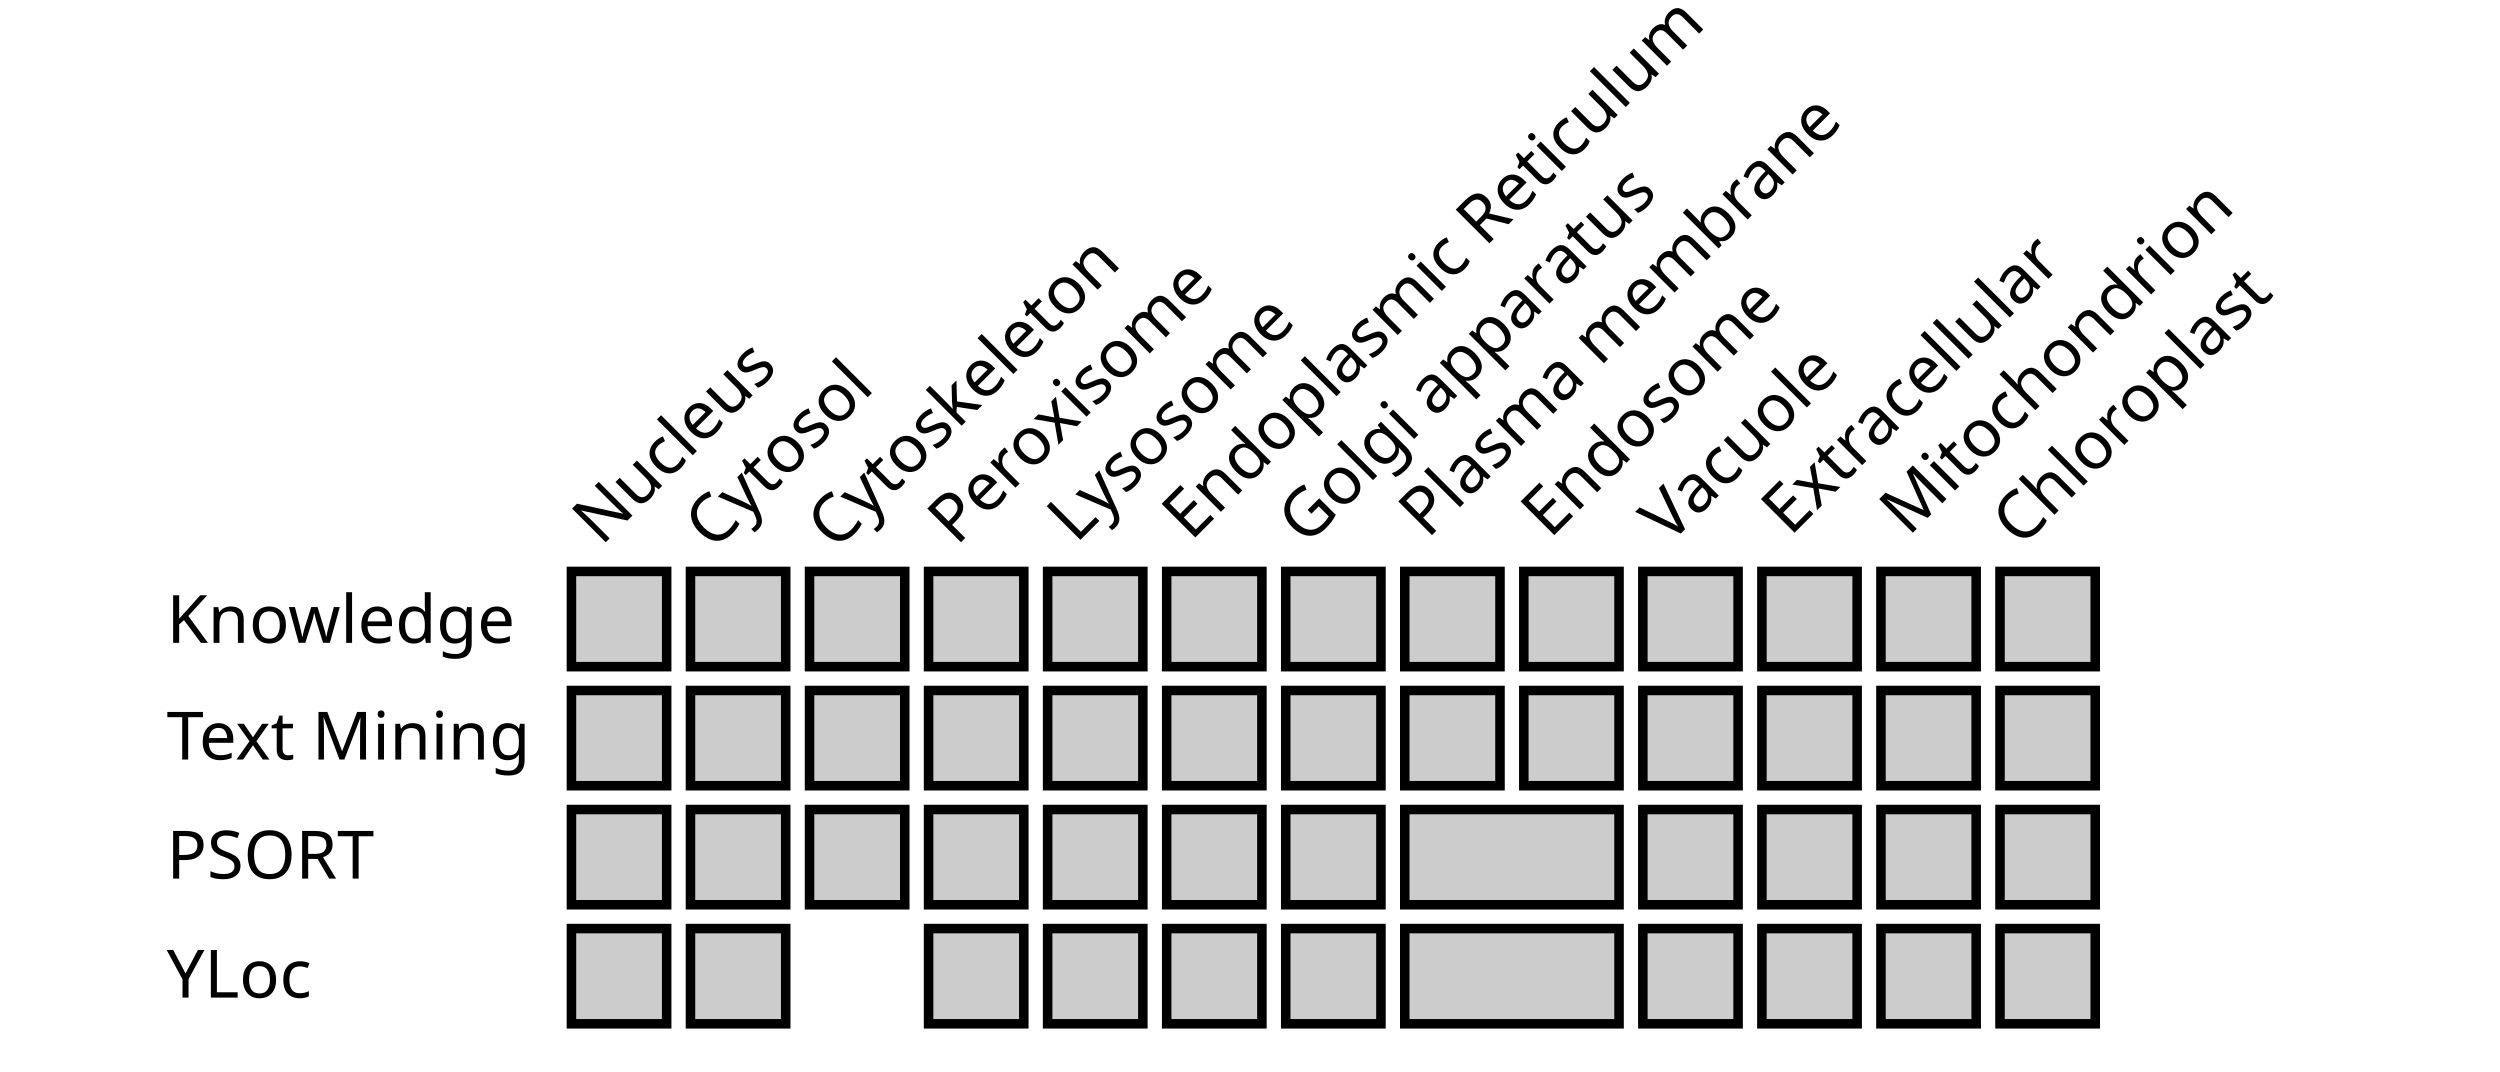
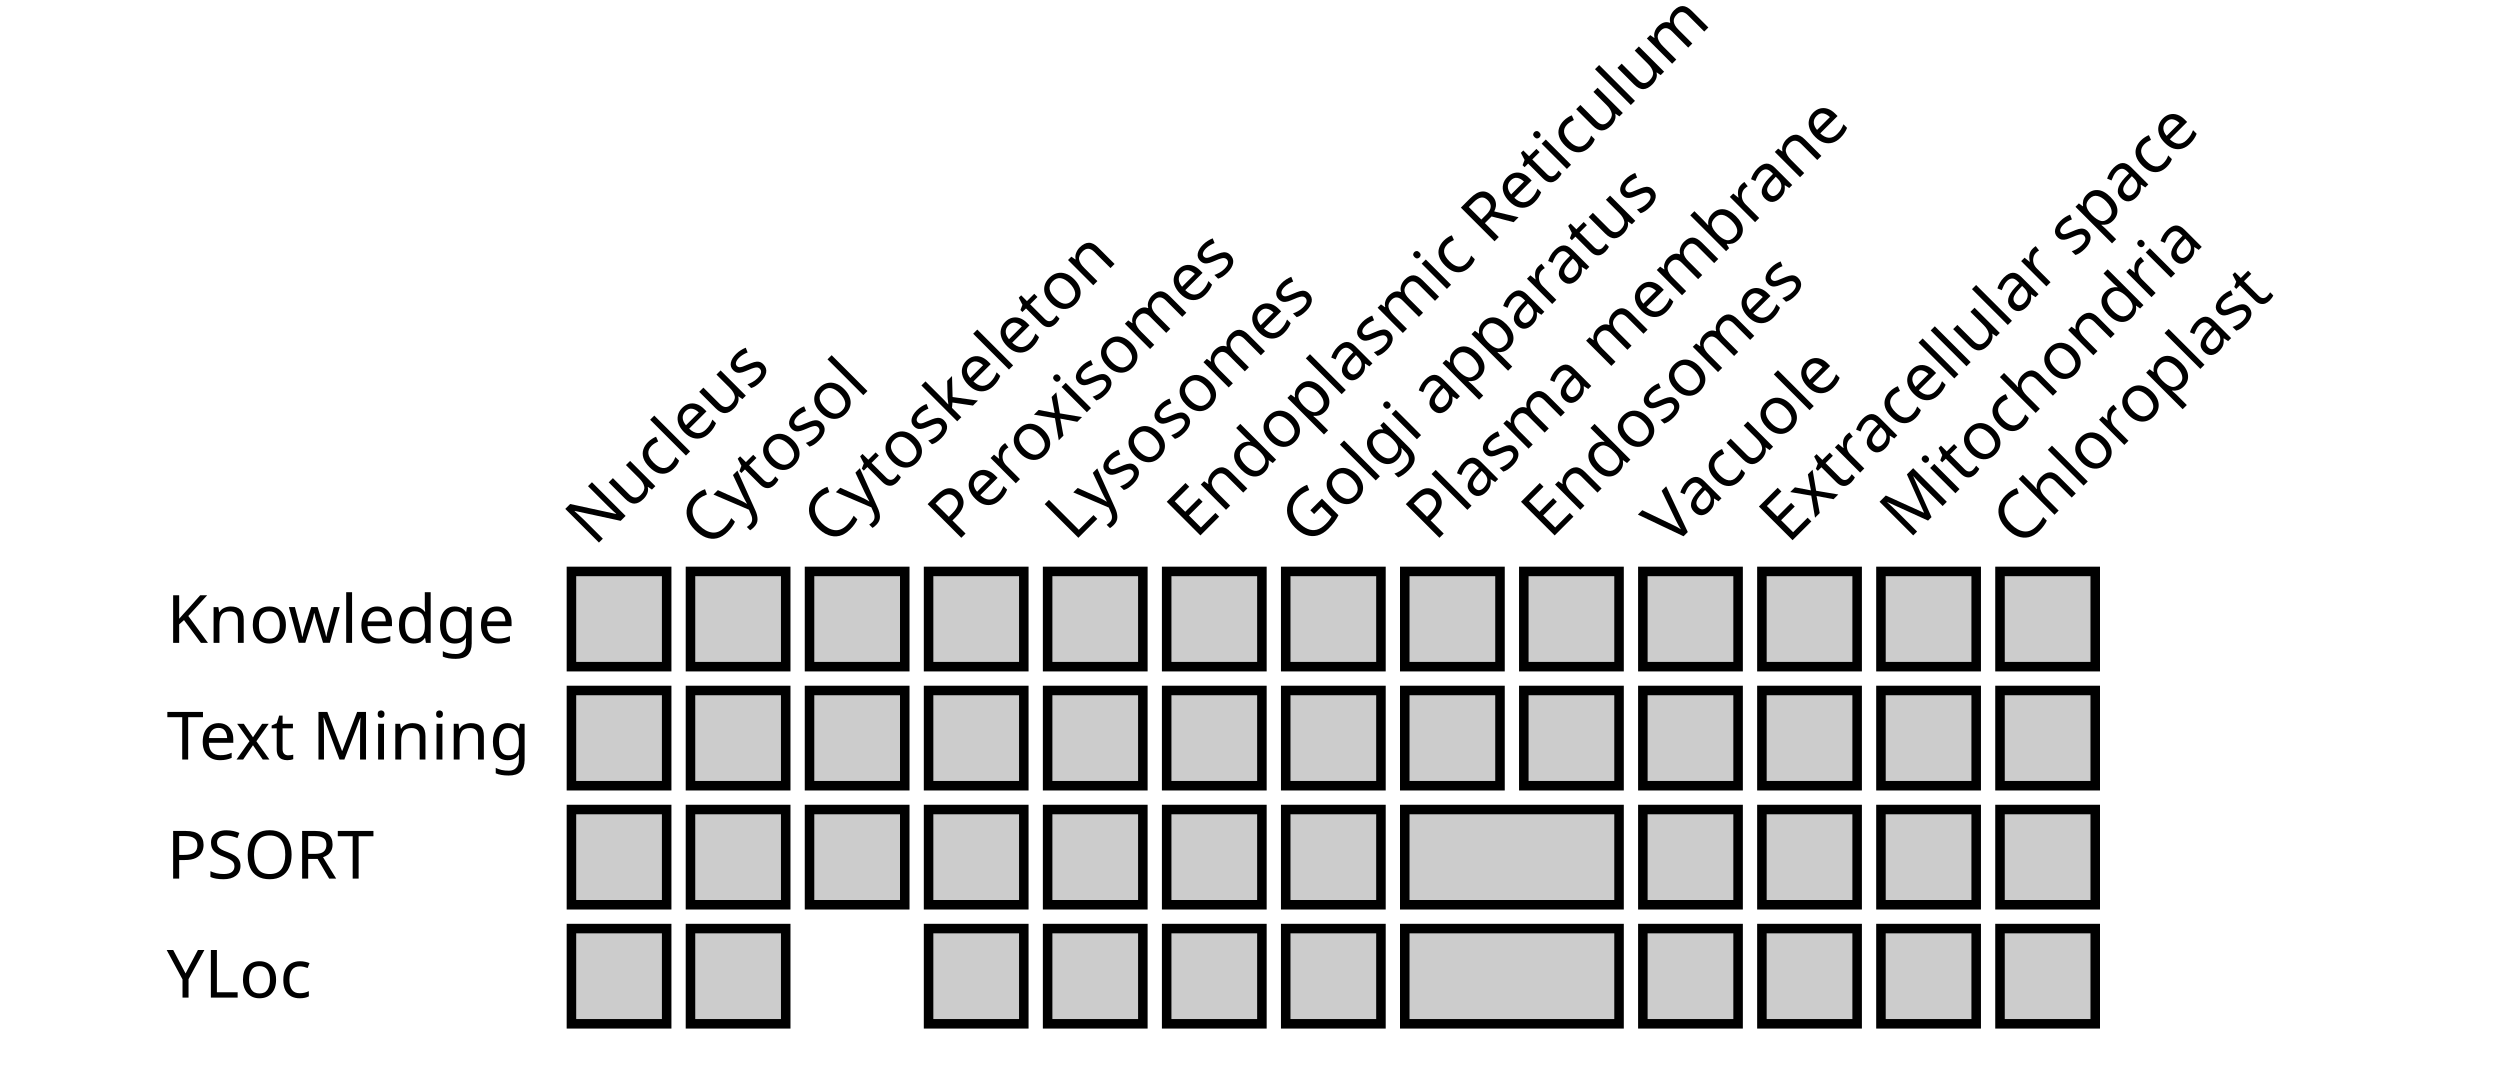
<svg xmlns="http://www.w3.org/2000/svg" version="1.1" width="525" height="225" id="svg2">
  <defs id="defs166" />
-   <text x="8.072" y="170.47" id="text4" transform="matrix(0.7071068,-0.7071068,0.7071068,0.7071068,0,0)" style="font-size:14px;fill:#000000;font-family:sans-serif">Nucleus</text>
-   <text x="23.993" y="187.838" id="text6" transform="matrix(0.7071068,-0.7071068,0.7071068,0.7071068,0,0)" style="font-size:14px;fill:#000000;font-family:sans-serif">Cytosol</text>
-   <text x="42.171" y="206.016" id="text8" transform="matrix(0.7071068,-0.7071068,0.7071068,0.7071068,0,0)" style="font-size:14px;fill:#000000;font-family:sans-serif">Cytoskeleton</text>
-   <text x="60.816" y="223.215" id="text10" transform="matrix(0.7071068,-0.7071068,0.7071068,0.7071068,0,0)" style="font-size:14px;fill:#000000;font-family:sans-serif">Peroxisome</text>
-   <text x="78.905" y="240.596" id="text12" transform="matrix(0.7071068,-0.7071068,0.7071068,0.7071068,0,0)" style="font-size:14px;fill:#000000;font-family:sans-serif">Lysosome</text>
-   <text x="96.319" y="257.302" id="text14" transform="matrix(0.7071068,-0.7071068,0.7071068,0.7071068,0,0)" style="font-size:14px;fill:#000000;font-family:sans-serif">Endoplasmic Reticulum</text>
-   <text x="112.746" y="275.177" id="text16" transform="matrix(0.7071068,-0.7071068,0.7071068,0.7071068,0,0)" style="font-size:14px;fill:#000000;font-family:sans-serif">Golgi apparatus</text>
-   <text x="131.821" y="292.097" id="text18" transform="matrix(0.7071068,-0.7071068,0.7071068,0.7071068,0,0)" style="font-size:14px;fill:#000000;font-family:sans-serif">Plasma membrane</text>
-   <text x="149.986" y="310.262" id="text20" transform="matrix(0.7071068,-0.7071068,0.7071068,0.7071068,0,0)" style="font-size:14px;fill:#000000;font-family:sans-serif">Endosome</text>
-   <text x="166.796" y="328.817" id="text22" transform="matrix(0.7071068,-0.7071068,0.7071068,0.7071068,0,0)" style="font-size:14px;fill:#000000;font-family:sans-serif">Vacuole</text>
-   <text x="186.021" y="345.591" id="text24" transform="matrix(0.7071068,-0.7071068,0.7071068,0.7071068,0,0)" style="font-size:14px;fill:#000000;font-family:sans-serif">Extracellular</text>
-   <text x="203.584" y="363.153" id="text26" transform="matrix(0.7071068,-0.7071068,0.7071068,0.7071068,0,0)" style="font-size:14px;fill:#000000;font-family:sans-serif">Mitochondrion</text>
+   <text x="7.011" y="169.509" id="text4" transform="matrix(0.7071068,-0.7071068,0.7071068,0.7071068,0,0)" style="font-size:14px;fill:#000000;font-family:sans-serif">Nucleus</text>
+   <text x="23.639" y="186.878" id="text6" transform="matrix(0.7071068,-0.7071068,0.7071068,0.7071068,0,0)" style="font-size:14px;fill:#000000;font-family:sans-serif">Cytosol</text>
+   <text x="42.171" y="204.703" id="text8" transform="matrix(0.7071068,-0.7071068,0.7071068,0.7071068,0,0)" style="font-size:14px;fill:#000000;font-family:sans-serif">Cytoskeleton</text>
+   <text x="61.524" y="222.608" id="text10" transform="matrix(0.7071068,-0.7071068,0.7071068,0.7071068,0,0)" style="font-size:14px;fill:#000000;font-family:sans-serif">Peroxisomes</text>
+   <text x="78.905" y="239.99" id="text12" transform="matrix(0.7071068,-0.7071068,0.7071068,0.7071068,0,0)" style="font-size:14px;fill:#000000;font-family:sans-serif">Lysosomes</text>
+   <text x="97.379" y="257.757" id="text14" transform="matrix(0.7071068,-0.7071068,0.7071068,0.7071068,0,0)" style="font-size:14px;fill:#000000;font-family:sans-serif">Endoplasmic Reticulum</text>
+   <text x="113.099" y="275.631" id="text16" transform="matrix(0.7071068,-0.7071068,0.7071068,0.7071068,0,0)" style="font-size:14px;fill:#000000;font-family:sans-serif">Golgi apparatus</text>
+   <text x="132.528" y="293.612" id="text18" transform="matrix(0.7071068,-0.7071068,0.7071068,0.7071068,0,0)" style="font-size:14px;fill:#000000;font-family:sans-serif">Plasma membrane</text>
+   <text x="149.986" y="310.363" id="text20" transform="matrix(0.7071068,-0.7071068,0.7071068,0.7071068,0,0)" style="font-size:14px;fill:#000000;font-family:sans-serif">Endosomes</text>
+   <text x="166.796" y="329.625" id="text22" transform="matrix(0.7071068,-0.7071068,0.7071068,0.7071068,0,0)" style="font-size:14px;fill:#000000;font-family:sans-serif">Vacuole</text>
+   <text x="184.607" y="346.399" id="text24" transform="matrix(0.7071068,-0.7071068,0.7071068,0.7071068,0,0)" style="font-size:14px;fill:#000000;font-family:sans-serif">Extracellular space</text>
+   <text x="203.23" y="363.608" id="text26" transform="matrix(0.7071068,-0.7071068,0.7071068,0.7071068,0,0)" style="font-size:14px;fill:#000000;font-family:sans-serif">Mitochondria</text>
  <text x="218.606" y="381.517" id="text28" transform="matrix(0.7071068,-0.7071068,0.7071068,0.7071068,0,0)" style="font-size:14px;fill:#000000;font-family:sans-serif">Chloroplast</text>
  <text x="35" y="135" id="text28" style="font-size:14px;fill:#000000;font-family:sans-serif">Knowledge</text>
  <rect title="knowledge_nu" x="120" y="120" width="20" height="20" fill="#cccccc" style="stroke:black;stroke-width:2" id="rect30" />
  <rect title="knowledge_cy" x="145" y="120" width="20" height="20" fill="#cccccc" style="stroke:black;stroke-width:2" id="rect32" />
  <rect title="knowledge_cs" x="170" y="120" width="20" height="20" fill="#cccccc" style="stroke:black;stroke-width:2" id="rect34" />
  <rect title="knowledge_pe" x="195" y="120" width="20" height="20" fill="#cccccc" style="stroke:black;stroke-width:2" id="rect36" />
  <rect title="knowledge_ly" x="220" y="120" width="20" height="20" fill="#cccccc" style="stroke:black;stroke-width:2" id="rect38" />
  <rect title="knowledge_er" x="245" y="120" width="20" height="20" fill="#cccccc" style="stroke:black;stroke-width:2" id="rect40" />
  <rect title="knowledge_go" x="270" y="120" width="20" height="20" fill="#cccccc" style="stroke:black;stroke-width:2" id="rect42" />
  <rect title="knowledge_pm" x="295" y="120" width="20" height="20" fill="#cccccc" style="stroke:black;stroke-width:2" id="rect44" />
  <rect title="knowledge_en" x="320" y="120" width="20" height="20" fill="#cccccc" style="stroke:black;stroke-width:2" id="rect46" />
  <rect title="knowledge_va" x="345" y="120" width="20" height="20" fill="#cccccc" style="stroke:black;stroke-width:2" id="rect48" />
  <rect title="knowledge_ex" x="370" y="120" width="20" height="20" fill="#cccccc" style="stroke:black;stroke-width:2" id="rect50" />
  <rect title="knowledge_mi" x="395" y="120" width="20" height="20" fill="#cccccc" style="stroke:black;stroke-width:2" id="rect52" />
  <rect title="knowledge_ch" x="420" y="120" width="20" height="20" fill="#cccccc" style="stroke:black;stroke-width:2" id="rect56" />
  <text x="35" y="159.5" id="text80" style="font-size:14px;fill:#000000;font-family:sans-serif">Text Mining</text>
  <rect title="text_mining_nu" x="120" y="145" width="20" height="20" fill="#cccccc" style="stroke:black;stroke-width:2" id="rect82" />
  <rect title="text_mining_cy" x="145" y="145" width="20" height="20" fill="#cccccc" style="stroke:black;stroke-width:2" id="rect84" />
  <rect title="text_mining_cs" x="170" y="145" width="20" height="20" fill="#cccccc" style="stroke:black;stroke-width:2" id="rect86" />
  <rect title="text_mining_pe" x="195" y="145" width="20" height="20" fill="#cccccc" style="stroke:black;stroke-width:2" id="rect88" />
  <rect title="text_mining_ly" x="220" y="145" width="20" height="20" fill="#cccccc" style="stroke:black;stroke-width:2" id="rect90" />
  <rect title="text_mining_er" x="245" y="145" width="20" height="20" fill="#cccccc" style="stroke:black;stroke-width:2" id="rect92" />
  <rect title="text_mining_go" x="270" y="145" width="20" height="20" fill="#cccccc" style="stroke:black;stroke-width:2" id="rect94" />
  <rect title="text_mining_pm" x="295" y="145" width="20" height="20" fill="#cccccc" style="stroke:black;stroke-width:2" id="rect96" />
  <rect title="text_mining_en" x="320" y="145" width="20" height="20" fill="#cccccc" style="stroke:black;stroke-width:2" id="rect98" />
  <rect title="text_mining_va" x="345" y="145" width="20" height="20" fill="#cccccc" style="stroke:black;stroke-width:2" id="rect100" />
  <rect title="text_mining_ex" x="370" y="145" width="20" height="20" fill="#cccccc" style="stroke:black;stroke-width:2" id="rect102" />
  <rect title="text_mining_mi" x="395" y="145" width="20" height="20" fill="#cccccc" style="stroke:black;stroke-width:2" id="rect104" />
  <rect title="text_mining_ch" x="420" y="145" width="20" height="20" fill="#cccccc" style="stroke:black;stroke-width:2" id="rect106" />
  <text x="35" y="184.5" id="text106" style="font-size:14px;fill:#000000;font-family:sans-serif">PSORT</text>
  <rect title="psort_nu" x="120" y="170" width="20" height="20" fill="#cccccc" style="stroke:black;stroke-width:2" id="rect108" />
  <rect title="psort_cy" x="145" y="170" width="20" height="20" fill="#cccccc" style="stroke:black;stroke-width:2" id="rect110" />
  <rect title="psort_cs" x="170" y="170" width="20" height="20" fill="#cccccc" style="stroke:black;stroke-width:2" id="rect112" />
  <rect title="psort_pe" x="195" y="170" width="20" height="20" fill="#cccccc" style="stroke:black;stroke-width:2" id="rect114" />
  <rect title="psort_ly" x="220" y="170" width="20" height="20" fill="#cccccc" style="stroke:black;stroke-width:2" id="rect116" />
  <rect title="psort_er" x="245" y="170" width="20" height="20" fill="#cccccc" style="stroke:black;stroke-width:2" id="rect118" />
  <rect title="psort_go" x="270" y="170" width="20" height="20" fill="#cccccc" style="stroke:black;stroke-width:2" id="rect120" />
  <rect title="psort_pm" x="295" y="170" width="45" height="20" fill="#cccccc" style="stroke:black;stroke-width:2" id="rect122" />
  <rect title="psort_va" x="345" y="170" width="20" height="20" fill="#cccccc" style="stroke:black;stroke-width:2" id="rect124" />
  <rect title="psort_ex" x="370" y="170" width="20" height="20" fill="#cccccc" style="stroke:black;stroke-width:2" id="rect126" />
  <rect title="psort_mi" x="395" y="170" width="20" height="20" fill="#cccccc" style="stroke:black;stroke-width:2" id="rect128" />
  <rect title="psort_ch" x="420" y="170" width="20" height="20" fill="#cccccc" style="stroke:black;stroke-width:2" id="rect130" />
  <text x="35" y="209.5" id="text130" style="font-size:14px;fill:#000000;font-family:sans-serif">YLoc</text>
  <rect title="yloc_nu" x="120" y="195" width="20" height="20" fill="#cccccc" style="stroke:black;stroke-width:2" id="rect132" />
  <rect title="yloc_cy" x="145" y="195" width="20" height="20" fill="#cccccc" style="stroke:black;stroke-width:2" id="rect134" />
  <rect title="yloc_pe" x="195" y="195" width="20" height="20" fill="#cccccc" style="stroke:black;stroke-width:2" id="rect136" />
  <rect title="yloc_ly" x="220" y="195" width="20" height="20" fill="#cccccc" style="stroke:black;stroke-width:2" id="rect138" />
  <rect title="yloc_er" x="245" y="195" width="20" height="20" fill="#cccccc" style="stroke:black;stroke-width:2" id="rect140" />
  <rect title="yloc_go" x="270" y="195" width="20" height="20" fill="#cccccc" style="stroke:black;stroke-width:2" id="rect142" />
  <rect title="yloc_pm" x="295" y="195" width="45" height="20" fill="#cccccc" style="stroke:black;stroke-width:2" id="rect144" />
  <rect title="yloc_va" x="345" y="195" width="20" height="20" fill="#cccccc" style="stroke:black;stroke-width:2" id="rect146" />
  <rect title="yloc_ex" x="370" y="195" width="20" height="20" fill="#cccccc" style="stroke:black;stroke-width:2" id="rect148" />
  <rect title="yloc_mi" x="395" y="195" width="20" height="20" fill="#cccccc" style="stroke:black;stroke-width:2" id="rect150" />
  <rect title="yloc_ch" x="420" y="195" width="20" height="20" fill="#cccccc" style="stroke:black;stroke-width:2" id="rect152" />
</svg>
